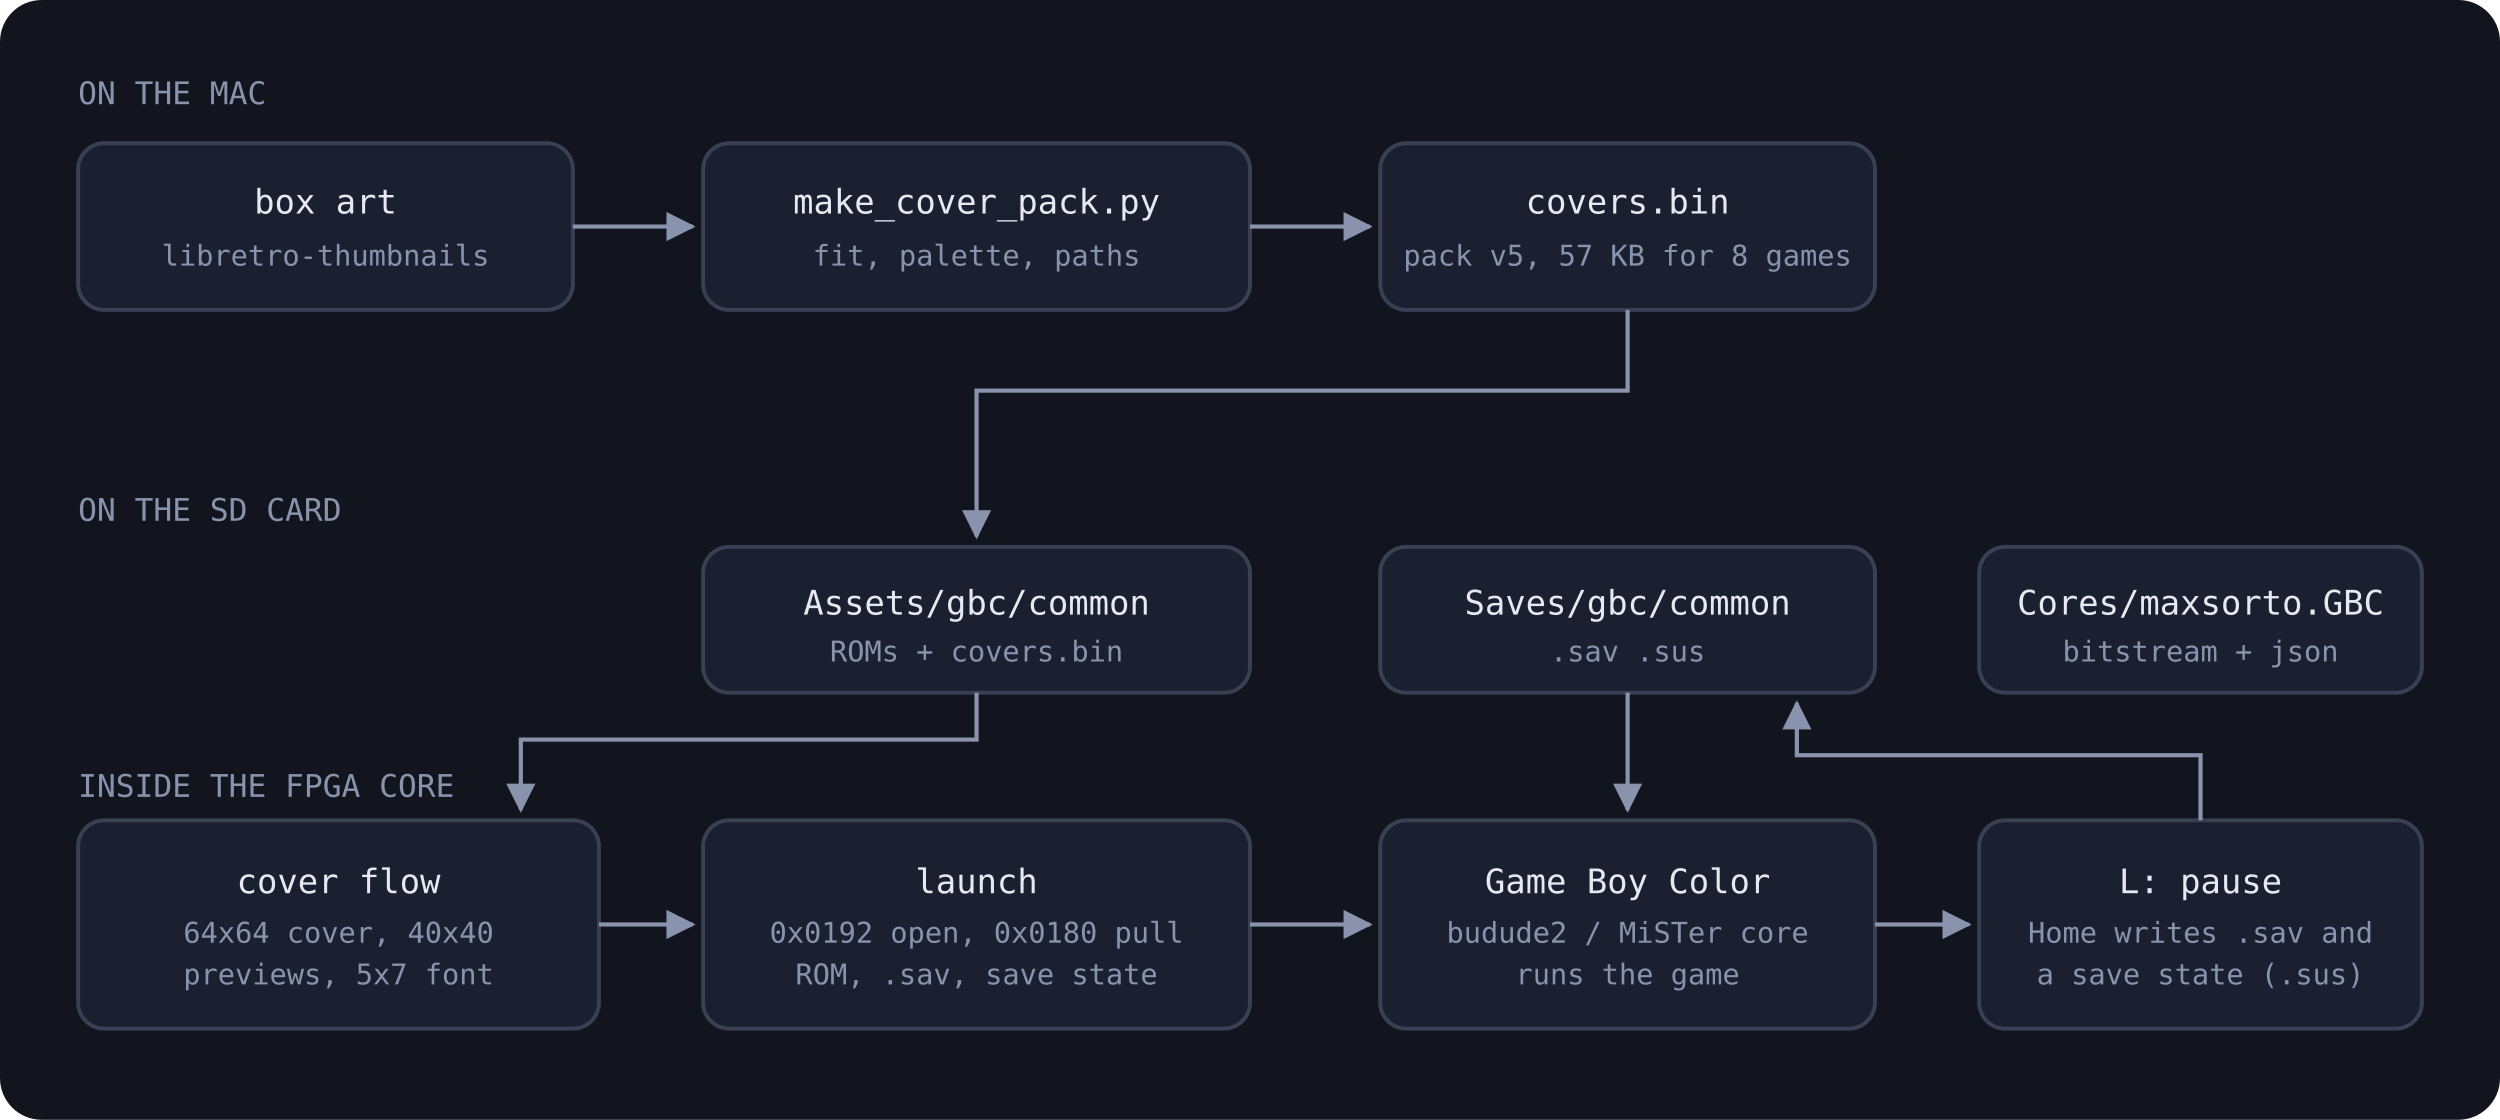
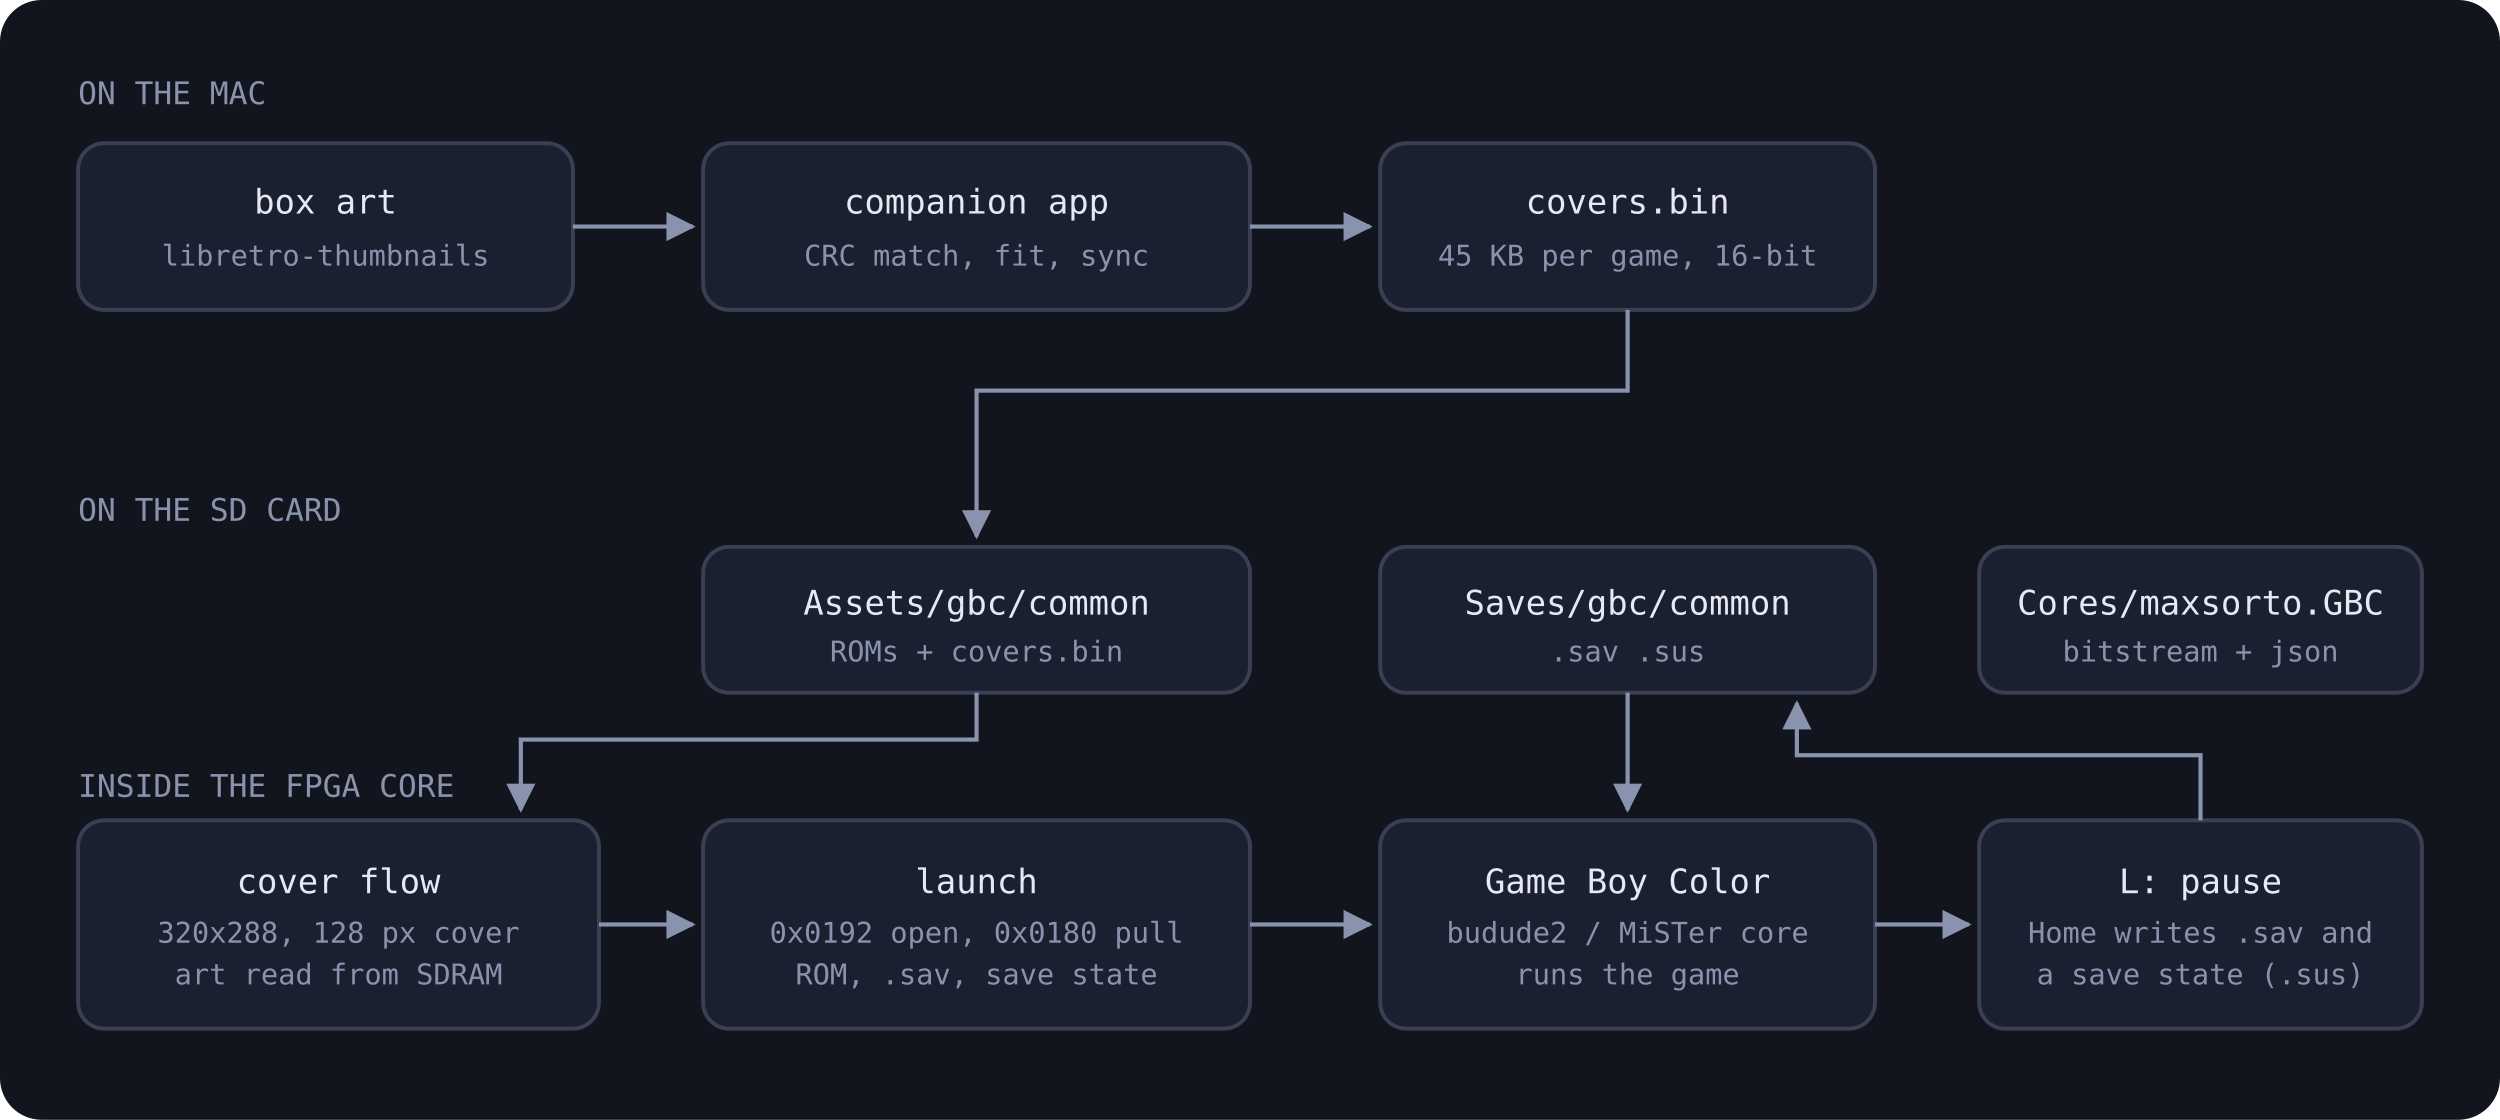
<svg xmlns="http://www.w3.org/2000/svg" width="960" height="430" viewBox="0 0 960 430" font-family="ui-monospace, SFMono-Regular, Menlo, monospace">
  <defs>
    <marker id="a" viewBox="0 0 10 10" refX="9" refY="5" markerWidth="7" markerHeight="7" orient="auto-start-reverse">
      <path d="M0,0 L10,5 L0,10 z" fill="#8a93ad" />
    </marker>
  </defs>
  <rect width="960" height="430" rx="16" fill="#12151d" />
  <g font-size="13" fill="#e6e9f2">
    <text x="30" y="40" fill="#8a93ad" font-size="12">ON THE MAC</text>
    <text x="30" y="200" fill="#8a93ad" font-size="12">ON THE SD CARD</text>
    <text x="30" y="306" fill="#8a93ad" font-size="12">INSIDE THE FPGA CORE</text>
  </g>
  <g stroke="#3a4054" stroke-width="1.5" fill="#1b2030">
    <rect x="30" y="55" width="190" height="64" rx="10" />
    <rect x="270" y="55" width="210" height="64" rx="10" />
    <rect x="530" y="55" width="190" height="64" rx="10" />
    <rect x="270" y="210" width="210" height="56" rx="10" />
    <rect x="530" y="210" width="190" height="56" rx="10" />
    <rect x="760" y="210" width="170" height="56" rx="10" />
    <rect x="30" y="315" width="200" height="80" rx="10" />
    <rect x="270" y="315" width="210" height="80" rx="10" />
    <rect x="530" y="315" width="190" height="80" rx="10" />
    <rect x="760" y="315" width="170" height="80" rx="10" />
  </g>
  <g font-size="13" fill="#e6e9f2" text-anchor="middle">
    <text x="125" y="82">box art</text>
    <text x="125" y="102" fill="#8a93ad" font-size="11">libretro-thumbnails</text>
-     <text x="375" y="82">make_cover_pack.py</text>
-     <text x="375" y="102" fill="#8a93ad" font-size="11">fit, palette, paths</text>
+     <text x="375" y="82">companion app</text>
+     <text x="375" y="102" fill="#8a93ad" font-size="11">CRC match, fit, sync</text>
    <text x="625" y="82">covers.bin</text>
-     <text x="625" y="102" fill="#8a93ad" font-size="11">pack v5, 57 KB for 8 games</text>
+     <text x="625" y="102" fill="#8a93ad" font-size="11">45 KB per game, 16-bit</text>
    <text x="375" y="236">Assets/gbc/common</text>
    <text x="375" y="254" fill="#8a93ad" font-size="11">ROMs + covers.bin</text>
    <text x="625" y="236">Saves/gbc/common</text>
    <text x="625" y="254" fill="#8a93ad" font-size="11">.sav  .sus</text>
    <text x="845" y="236">Cores/maxsorto.GBC</text>
    <text x="845" y="254" fill="#8a93ad" font-size="11">bitstream + json</text>
    <text x="130" y="343">cover flow</text>
-     <text x="130" y="362" fill="#8a93ad" font-size="11">64x64 cover, 40x40</text>
-     <text x="130" y="378" fill="#8a93ad" font-size="11">previews, 5x7 font</text>
+     <text x="130" y="362" fill="#8a93ad" font-size="11">320x288, 128 px cover</text>
+     <text x="130" y="378" fill="#8a93ad" font-size="11">art read from SDRAM</text>
    <text x="375" y="343">launch</text>
    <text x="375" y="362" fill="#8a93ad" font-size="11">0x0192 open, 0x0180 pull</text>
    <text x="375" y="378" fill="#8a93ad" font-size="11">ROM, .sav, save state</text>
    <text x="625" y="343">Game Boy Color</text>
    <text x="625" y="362" fill="#8a93ad" font-size="11">budude2 / MiSTer core</text>
    <text x="625" y="378" fill="#8a93ad" font-size="11">runs the game</text>
    <text x="845" y="343">L: pause</text>
    <text x="845" y="362" fill="#8a93ad" font-size="11">Home writes .sav and</text>
    <text x="845" y="378" fill="#8a93ad" font-size="11">a save state (.sus)</text>
  </g>
  <g stroke="#8a93ad" stroke-width="1.6" fill="none" marker-end="url(#a)">
    <path d="M220 87 H266" />
    <path d="M480 87 H526" />
    <path d="M625 119 V150 H375 V206" />
    <path d="M375 266 V284 H200 V311" />
    <path d="M230 355 H266" />
    <path d="M480 355 H526" />
    <path d="M720 355 H756" />
    <path d="M845 315 V290 H690 V270" />
    <path d="M625 266 V311" />
  </g>
</svg>
